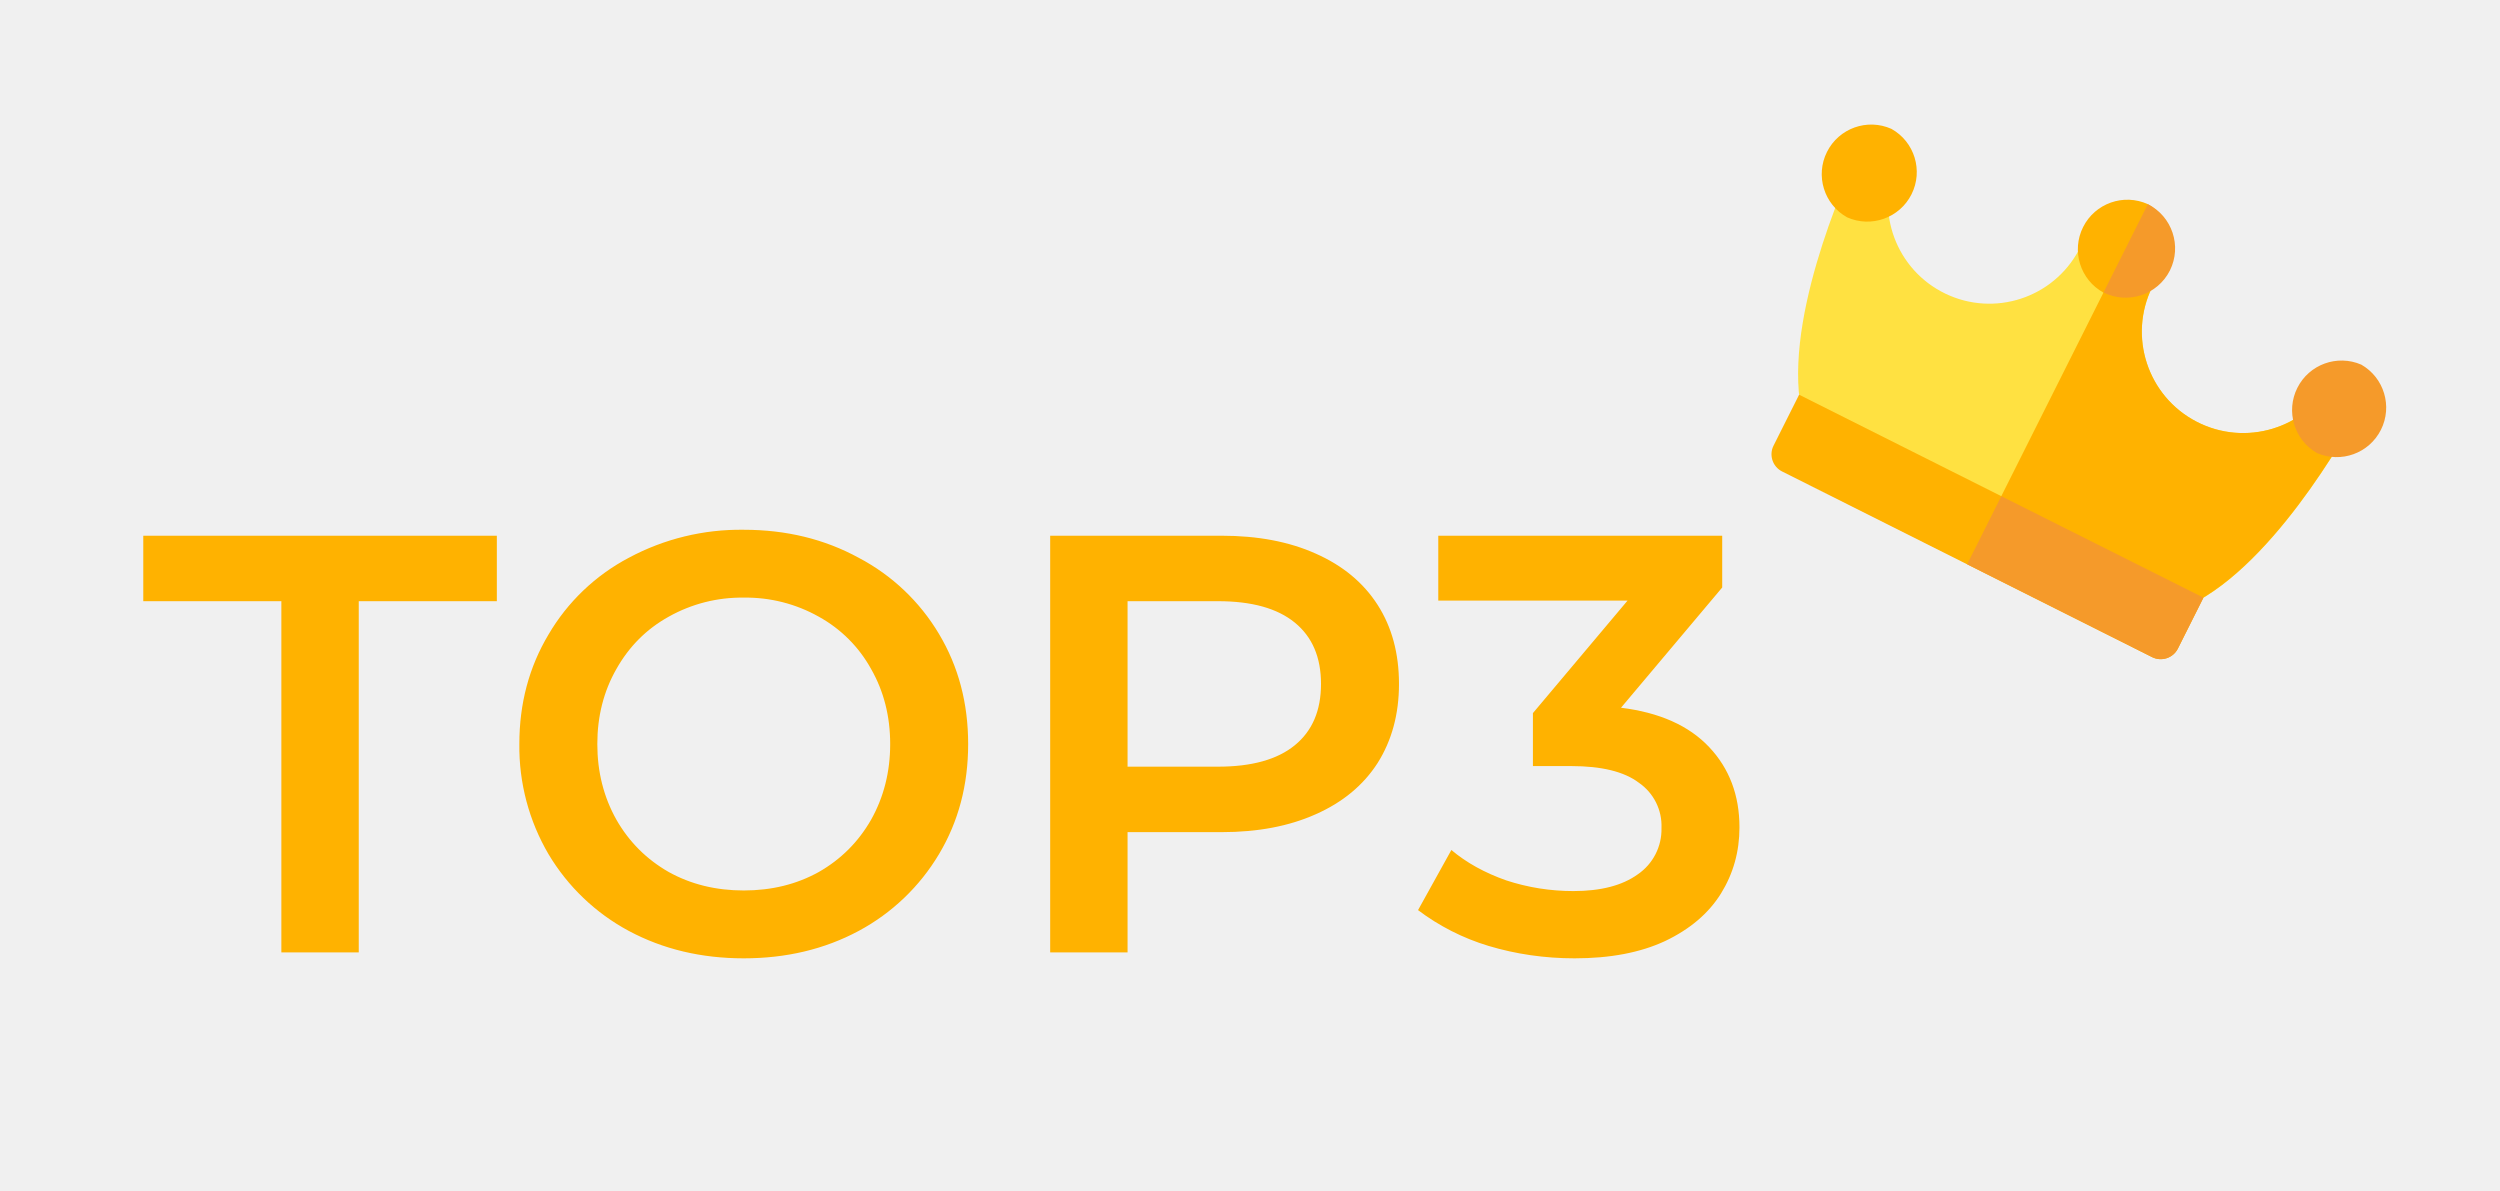
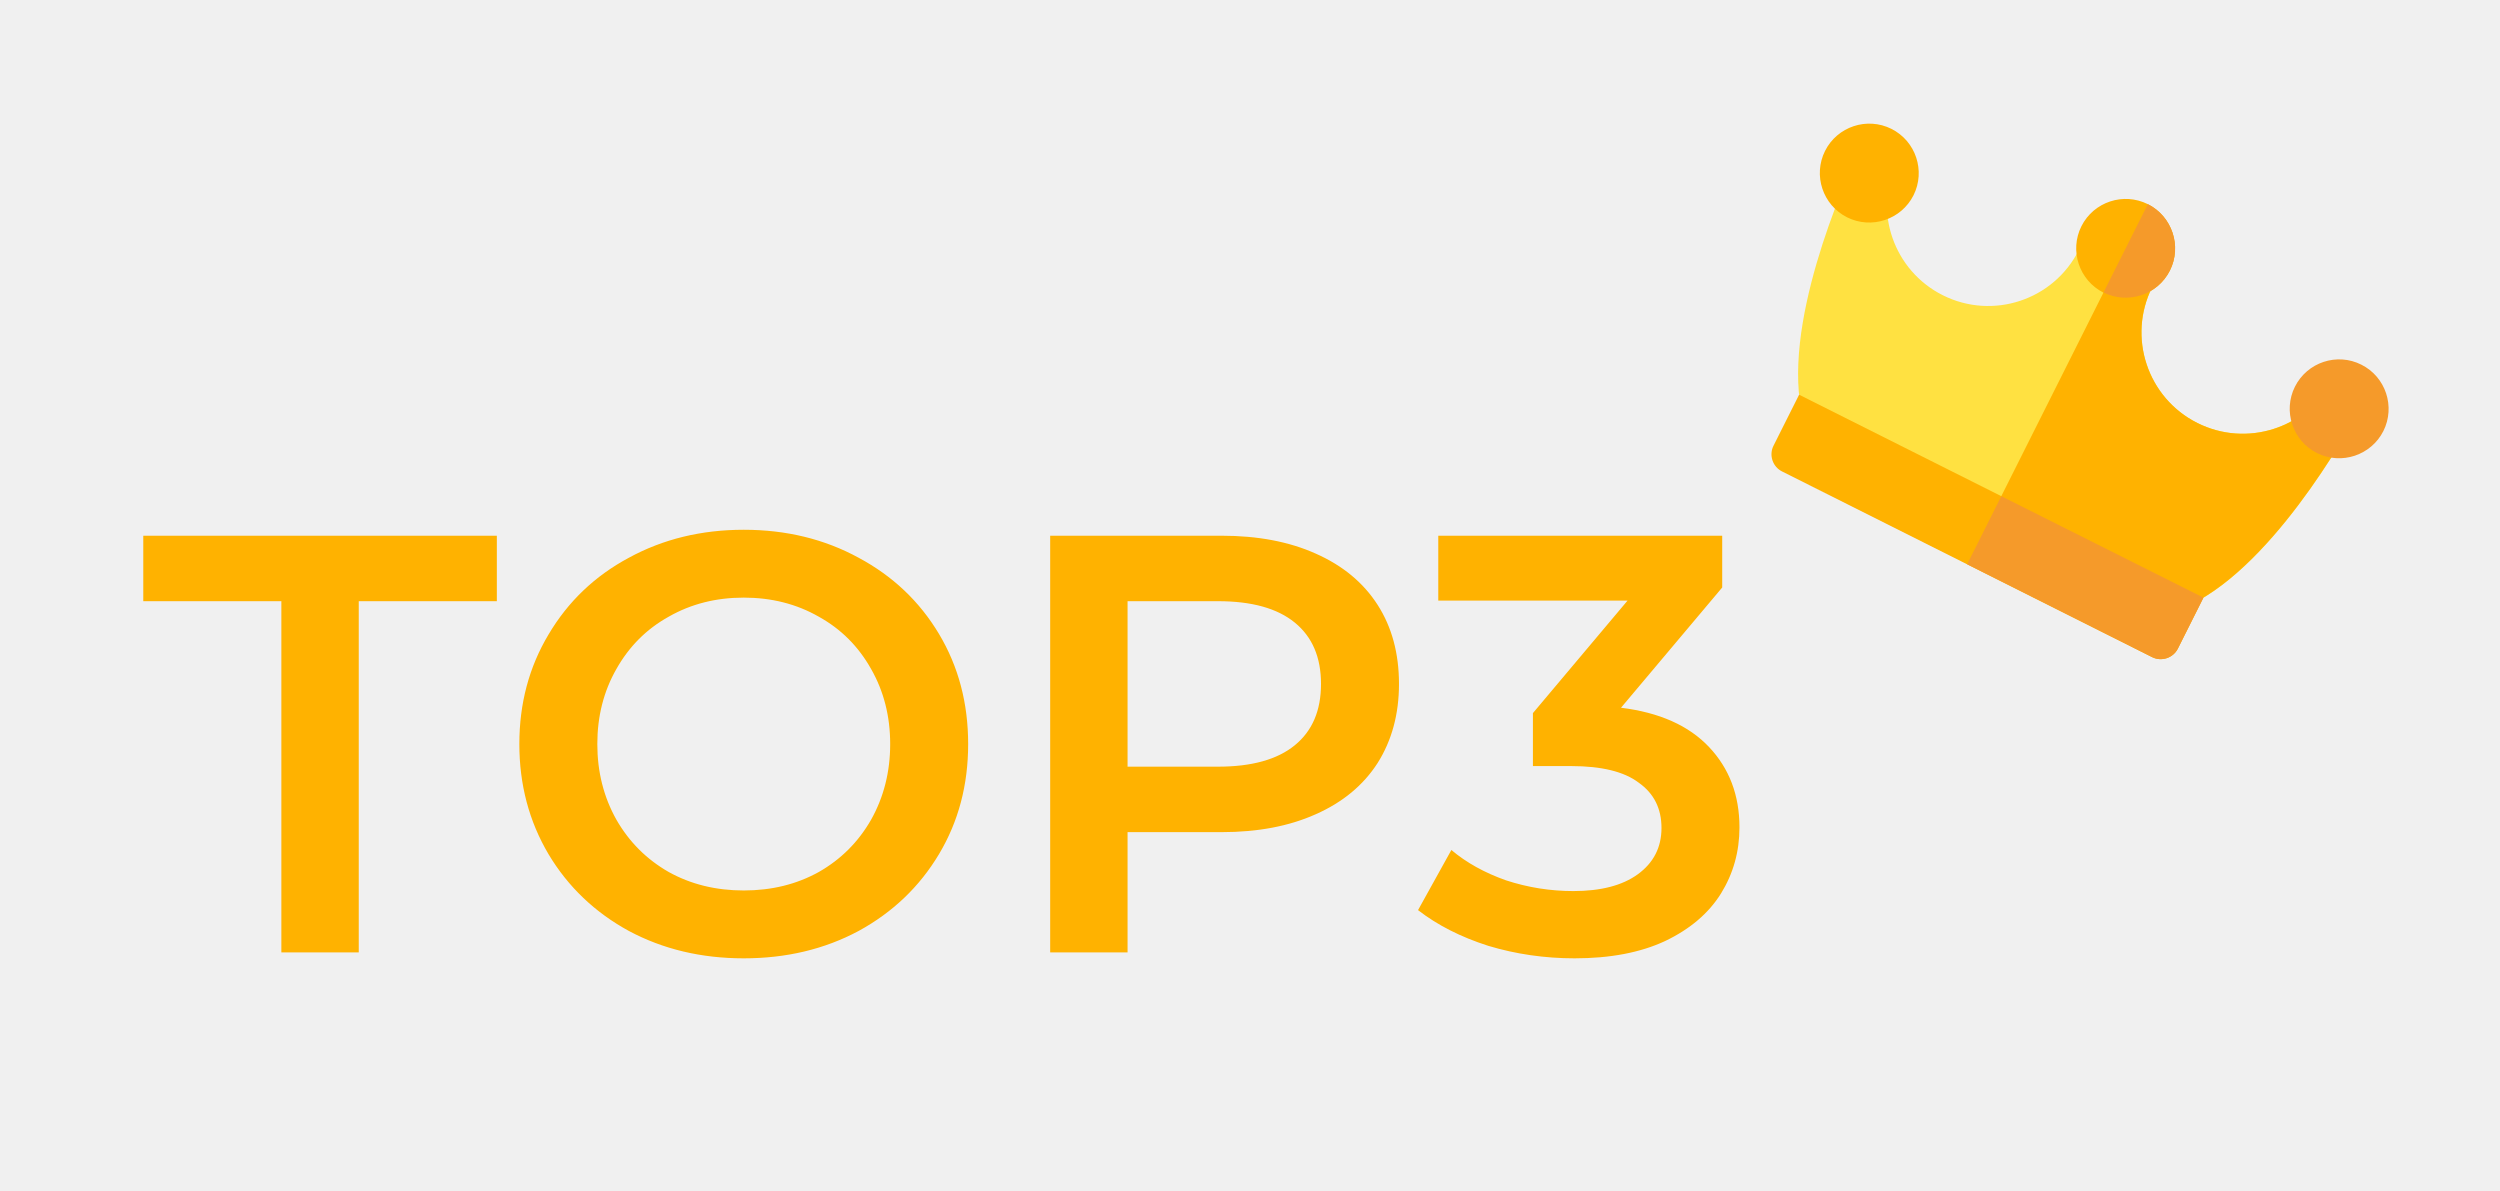
- <svg xmlns="http://www.w3.org/2000/svg" width="42" height="20" fill="none">
-   <path d="M4.727 10.1h-2.32V9h5.94v1.1h-2.32V16h-1.3v-5.9zm7.768 6c-.713 0-1.356-.153-1.93-.46a3.49 3.49 0 01-1.35-1.29 3.57 3.57 0 01-.49-1.85c0-.68.163-1.293.49-1.84a3.398 3.398 0 011.35-1.29 3.964 3.964 0 011.93-.47c.714 0 1.357.157 1.93.47a3.42 3.42 0 011.35 1.28c.327.547.49 1.163.49 1.85s-.163 1.303-.49 1.85a3.49 3.49 0 01-1.35 1.29c-.573.307-1.216.46-1.93.46zm0-1.14c.467 0 .887-.103 1.26-.31.373-.213.667-.507.88-.88.213-.38.32-.803.32-1.27 0-.467-.107-.887-.32-1.26a2.235 2.235 0 00-.88-.88 2.495 2.495 0 00-1.26-.32 2.5 2.5 0 00-1.26.32c-.373.207-.666.5-.88.88-.213.373-.32.793-.32 1.26 0 .467.107.89.32 1.27.213.373.507.667.88.88.373.207.793.31 1.26.31zM20.523 9c.607 0 1.134.1 1.58.3.453.2.8.487 1.04.86s.36.817.36 1.33c0 .507-.12.95-.36 1.33-.24.373-.587.66-1.04.86-.447.2-.973.3-1.58.3h-1.58V16h-1.3V9h2.88zm-.06 3.88c.567 0 .997-.12 1.29-.36.294-.24.44-.583.44-1.03 0-.447-.146-.79-.44-1.03-.293-.24-.723-.36-1.29-.36h-1.52v2.78h1.52zm6.77-.99c.646.08 1.14.3 1.48.66.34.36.51.81.51 1.35 0 .407-.104.777-.31 1.11-.207.333-.52.6-.94.8-.414.193-.92.29-1.52.29-.5 0-.984-.07-1.45-.21a3.781 3.781 0 01-1.18-.6l.56-1.01c.253.213.56.383.92.51.366.12.743.18 1.13.18.46 0 .82-.093 1.08-.28a.915.915 0 00.4-.78.879.879 0 00-.38-.76c-.247-.187-.627-.28-1.14-.28h-.64v-.89l1.59-1.89h-3.18V9h4.77v.87l-1.7 2.02z" fill="#FFB200" />
+ <svg xmlns="http://www.w3.org/2000/svg" width="42" height="20" viewBox="0 0 42 20" fill="none">
+   <path d="M4.727 10.1H2.407V9H8.347V10.1H6.027V16H4.727V10.1ZM12.495 16.1C11.782 16.1 11.139 15.947 10.565 15.64C9.992 15.327 9.542 14.897 9.215 14.35C8.888 13.797 8.725 13.18 8.725 12.5C8.725 11.82 8.888 11.207 9.215 10.66C9.542 10.107 9.992 9.677 10.565 9.37C11.139 9.057 11.782 8.9 12.495 8.9C13.209 8.9 13.852 9.057 14.425 9.37C14.998 9.677 15.448 10.103 15.775 10.65C16.102 11.197 16.265 11.813 16.265 12.5C16.265 13.187 16.102 13.803 15.775 14.35C15.448 14.897 14.998 15.327 14.425 15.64C13.852 15.947 13.209 16.1 12.495 16.1ZM12.495 14.96C12.962 14.96 13.382 14.857 13.755 14.65C14.129 14.437 14.422 14.143 14.635 13.77C14.848 13.39 14.955 12.967 14.955 12.5C14.955 12.033 14.848 11.613 14.635 11.24C14.422 10.86 14.129 10.567 13.755 10.36C13.382 10.147 12.962 10.04 12.495 10.04C12.028 10.04 11.608 10.147 11.235 10.36C10.862 10.567 10.569 10.86 10.355 11.24C10.142 11.613 10.035 12.033 10.035 12.5C10.035 12.967 10.142 13.39 10.355 13.77C10.569 14.143 10.862 14.437 11.235 14.65C11.608 14.857 12.028 14.96 12.495 14.96ZM20.523 9C21.13 9 21.657 9.1 22.103 9.3C22.556 9.5 22.903 9.787 23.143 10.16C23.383 10.533 23.503 10.977 23.503 11.49C23.503 11.997 23.383 12.44 23.143 12.82C22.903 13.193 22.556 13.48 22.103 13.68C21.657 13.88 21.13 13.98 20.523 13.98H18.943V16H17.643V9H20.523ZM20.463 12.88C21.03 12.88 21.46 12.76 21.753 12.52C22.047 12.28 22.193 11.937 22.193 11.49C22.193 11.043 22.047 10.7 21.753 10.46C21.46 10.22 21.03 10.1 20.463 10.1H18.943V12.88H20.463ZM27.233 11.89C27.879 11.97 28.372 12.19 28.712 12.55C29.052 12.91 29.223 13.36 29.223 13.9C29.223 14.307 29.119 14.677 28.913 15.01C28.706 15.343 28.392 15.61 27.973 15.81C27.559 16.003 27.052 16.1 26.453 16.1C25.953 16.1 25.469 16.03 25.003 15.89C24.543 15.743 24.149 15.543 23.823 15.29L24.383 14.28C24.636 14.493 24.942 14.663 25.302 14.79C25.669 14.91 26.046 14.97 26.433 14.97C26.892 14.97 27.253 14.877 27.512 14.69C27.779 14.497 27.913 14.237 27.913 13.91C27.913 13.583 27.786 13.33 27.532 13.15C27.286 12.963 26.906 12.87 26.392 12.87H25.753V11.98L27.343 10.09H24.163V9H28.933V9.87L27.233 11.89Z" fill="#FFB200" />
  <g clip-path="url(#clip0)">
    <g clip-path="url(#clip1)">
-       <path d="M36.629 10.097l-6.218-3.12a.326.326 0 01-.175-.245c-.216-1.613.882-3.958 1.05-4.306l.02-.04a.321.321 0 01.575.287l-.024.05a1.704 1.704 0 003.067 1.479.323.323 0 01.432-.144l.659.331c.158.08.222.274.143.432a1.703 1.703 0 003.02 1.573l.023-.046a.321.321 0 01.574.29l-.02.04c-.177.34-1.402 2.624-2.824 3.415a.328.328 0 01-.302.004z" fill="#FFE141" />
-       <path d="M39.633 6.204s-.002 0 0 0a.321.321 0 00-.431.142l-.024.047a1.703 1.703 0 01-3.02-1.573.323.323 0 00-.143-.431l-.33-.165-2.164 4.313 3.108 1.56a.326.326 0 00.3-.007c1.423-.79 2.647-3.073 2.825-3.415l.02-.04a.321.321 0 00-.141-.43z" fill="#FFB200" />
-       <path d="M36.084 3.43a.832.832 0 00-.746 1.486.832.832 0 00.745-1.486z" fill="#FFB200" />
-       <path d="M36.084 3.43l-.745 1.483c.41.206.91.04 1.116-.37a.832.832 0 00-.371-1.113z" fill="#F59A2A" />
-       <path d="M31.776 2.165a.832.832 0 00-.745 1.486.832.832 0 00.745-1.486z" fill="#FFB200" />
-       <path d="M39.67 6.126a.832.832 0 00-.745 1.485.832.832 0 00.745-1.485z" fill="#F59A2A" />
-       <path d="M36.156 11.04l-6.218-3.12a.323.323 0 01-.143-.432l.43-.857 6.793 3.409-.43.857a.323.323 0 01-.432.143z" fill="#FFB200" />
-       <path d="M33.048 9.48l3.108 1.56c.158.08.352.015.432-.143l.43-.857-3.396-1.704-.574 1.144z" fill="#F59A2A" />
+       <path d="M36.629 10.097L30.411 6.977C30.316 6.929 30.252 6.838 30.236 6.732C30.02 5.119 31.118 2.774 31.285 2.426C31.292 2.413 31.299 2.4 31.305 2.386C31.385 2.228 31.577 2.163 31.737 2.243C31.895 2.322 31.959 2.514 31.881 2.673C31.881 2.675 31.872 2.692 31.857 2.722C31.471 3.552 31.814 4.546 32.639 4.96C33.479 5.381 34.502 5.042 34.924 4.202C35.003 4.044 35.198 3.979 35.356 4.058L36.015 4.389C36.173 4.468 36.237 4.663 36.158 4.821C35.736 5.661 36.076 6.685 36.916 7.106C37.741 7.52 38.744 7.198 39.178 6.394C39.193 6.365 39.201 6.348 39.201 6.348C39.281 6.19 39.474 6.127 39.632 6.206C39.79 6.286 39.855 6.48 39.775 6.638C39.769 6.652 39.762 6.665 39.755 6.678C39.578 7.018 38.353 9.302 36.931 10.093C36.837 10.144 36.724 10.145 36.629 10.097Z" fill="#FFE141" />
+       <path d="M39.633 6.204C39.633 6.204 39.631 6.203 39.633 6.204C39.475 6.125 39.281 6.188 39.202 6.346C39.201 6.348 39.193 6.363 39.178 6.393C38.742 7.2 37.741 7.52 36.916 7.106C36.076 6.685 35.736 5.661 36.158 4.821C36.237 4.663 36.173 4.468 36.014 4.389L35.685 4.224L33.521 8.537L36.629 10.097C36.724 10.144 36.836 10.141 36.93 10.09C38.352 9.3 39.576 7.017 39.754 6.675C39.761 6.662 39.768 6.649 39.774 6.635C39.854 6.477 39.791 6.284 39.633 6.204Z" fill="#FFB200" />
+       <path d="M36.084 3.43C35.674 3.225 35.174 3.391 34.968 3.8C34.763 4.21 34.929 4.71 35.338 4.916C35.748 5.121 36.248 4.955 36.454 4.546C36.659 4.136 36.491 3.635 36.084 3.43Z" fill="#FFB200" />
+       <path d="M36.084 3.43L35.339 4.913C35.749 5.119 36.249 4.953 36.455 4.543C36.66 4.134 36.491 3.634 36.084 3.43Z" fill="#F59A2A" />
+       <path d="M31.776 2.165C31.367 1.96 30.866 2.126 30.661 2.535C30.456 2.945 30.622 3.445 31.031 3.651C31.441 3.856 31.941 3.69 32.147 3.281C32.352 2.871 32.186 2.371 31.776 2.165Z" fill="#FFB200" />
+       <path d="M39.67 6.126C39.261 5.92 38.761 6.086 38.555 6.496C38.35 6.905 38.516 7.406 38.925 7.611C39.335 7.816 39.835 7.65 40.041 7.241C40.246 6.832 40.08 6.331 39.67 6.126Z" fill="#F59A2A" />
+       <path d="M36.156 11.04L29.938 7.92C29.78 7.841 29.715 7.646 29.795 7.488L30.225 6.631L37.018 10.04L36.588 10.897C36.508 11.055 36.314 11.119 36.156 11.04Z" fill="#FFB200" />
+       <path d="M33.048 9.48L36.156 11.04C36.314 11.119 36.508 11.055 36.588 10.897L37.018 10.04L33.622 8.336L33.048 9.48Z" fill="#F59A2A" />
    </g>
  </g>
  <defs>
    <clipPath id="clip0">
-       <path fill="#fff" transform="rotate(26.645 15.967 67.426)" d="M0 0h11v11H0z" />
+       <rect width="11" height="11" fill="white" transform="translate(31.9331) rotate(26.6448)" />
    </clipPath>
    <clipPath id="clip1">
-       <path fill="#fff" transform="rotate(26.645 15.967 67.426)" d="M0 0h11v11H0z" />
+       <rect width="11" height="11" fill="white" transform="translate(31.9331) rotate(26.6448)" />
    </clipPath>
  </defs>
</svg>
